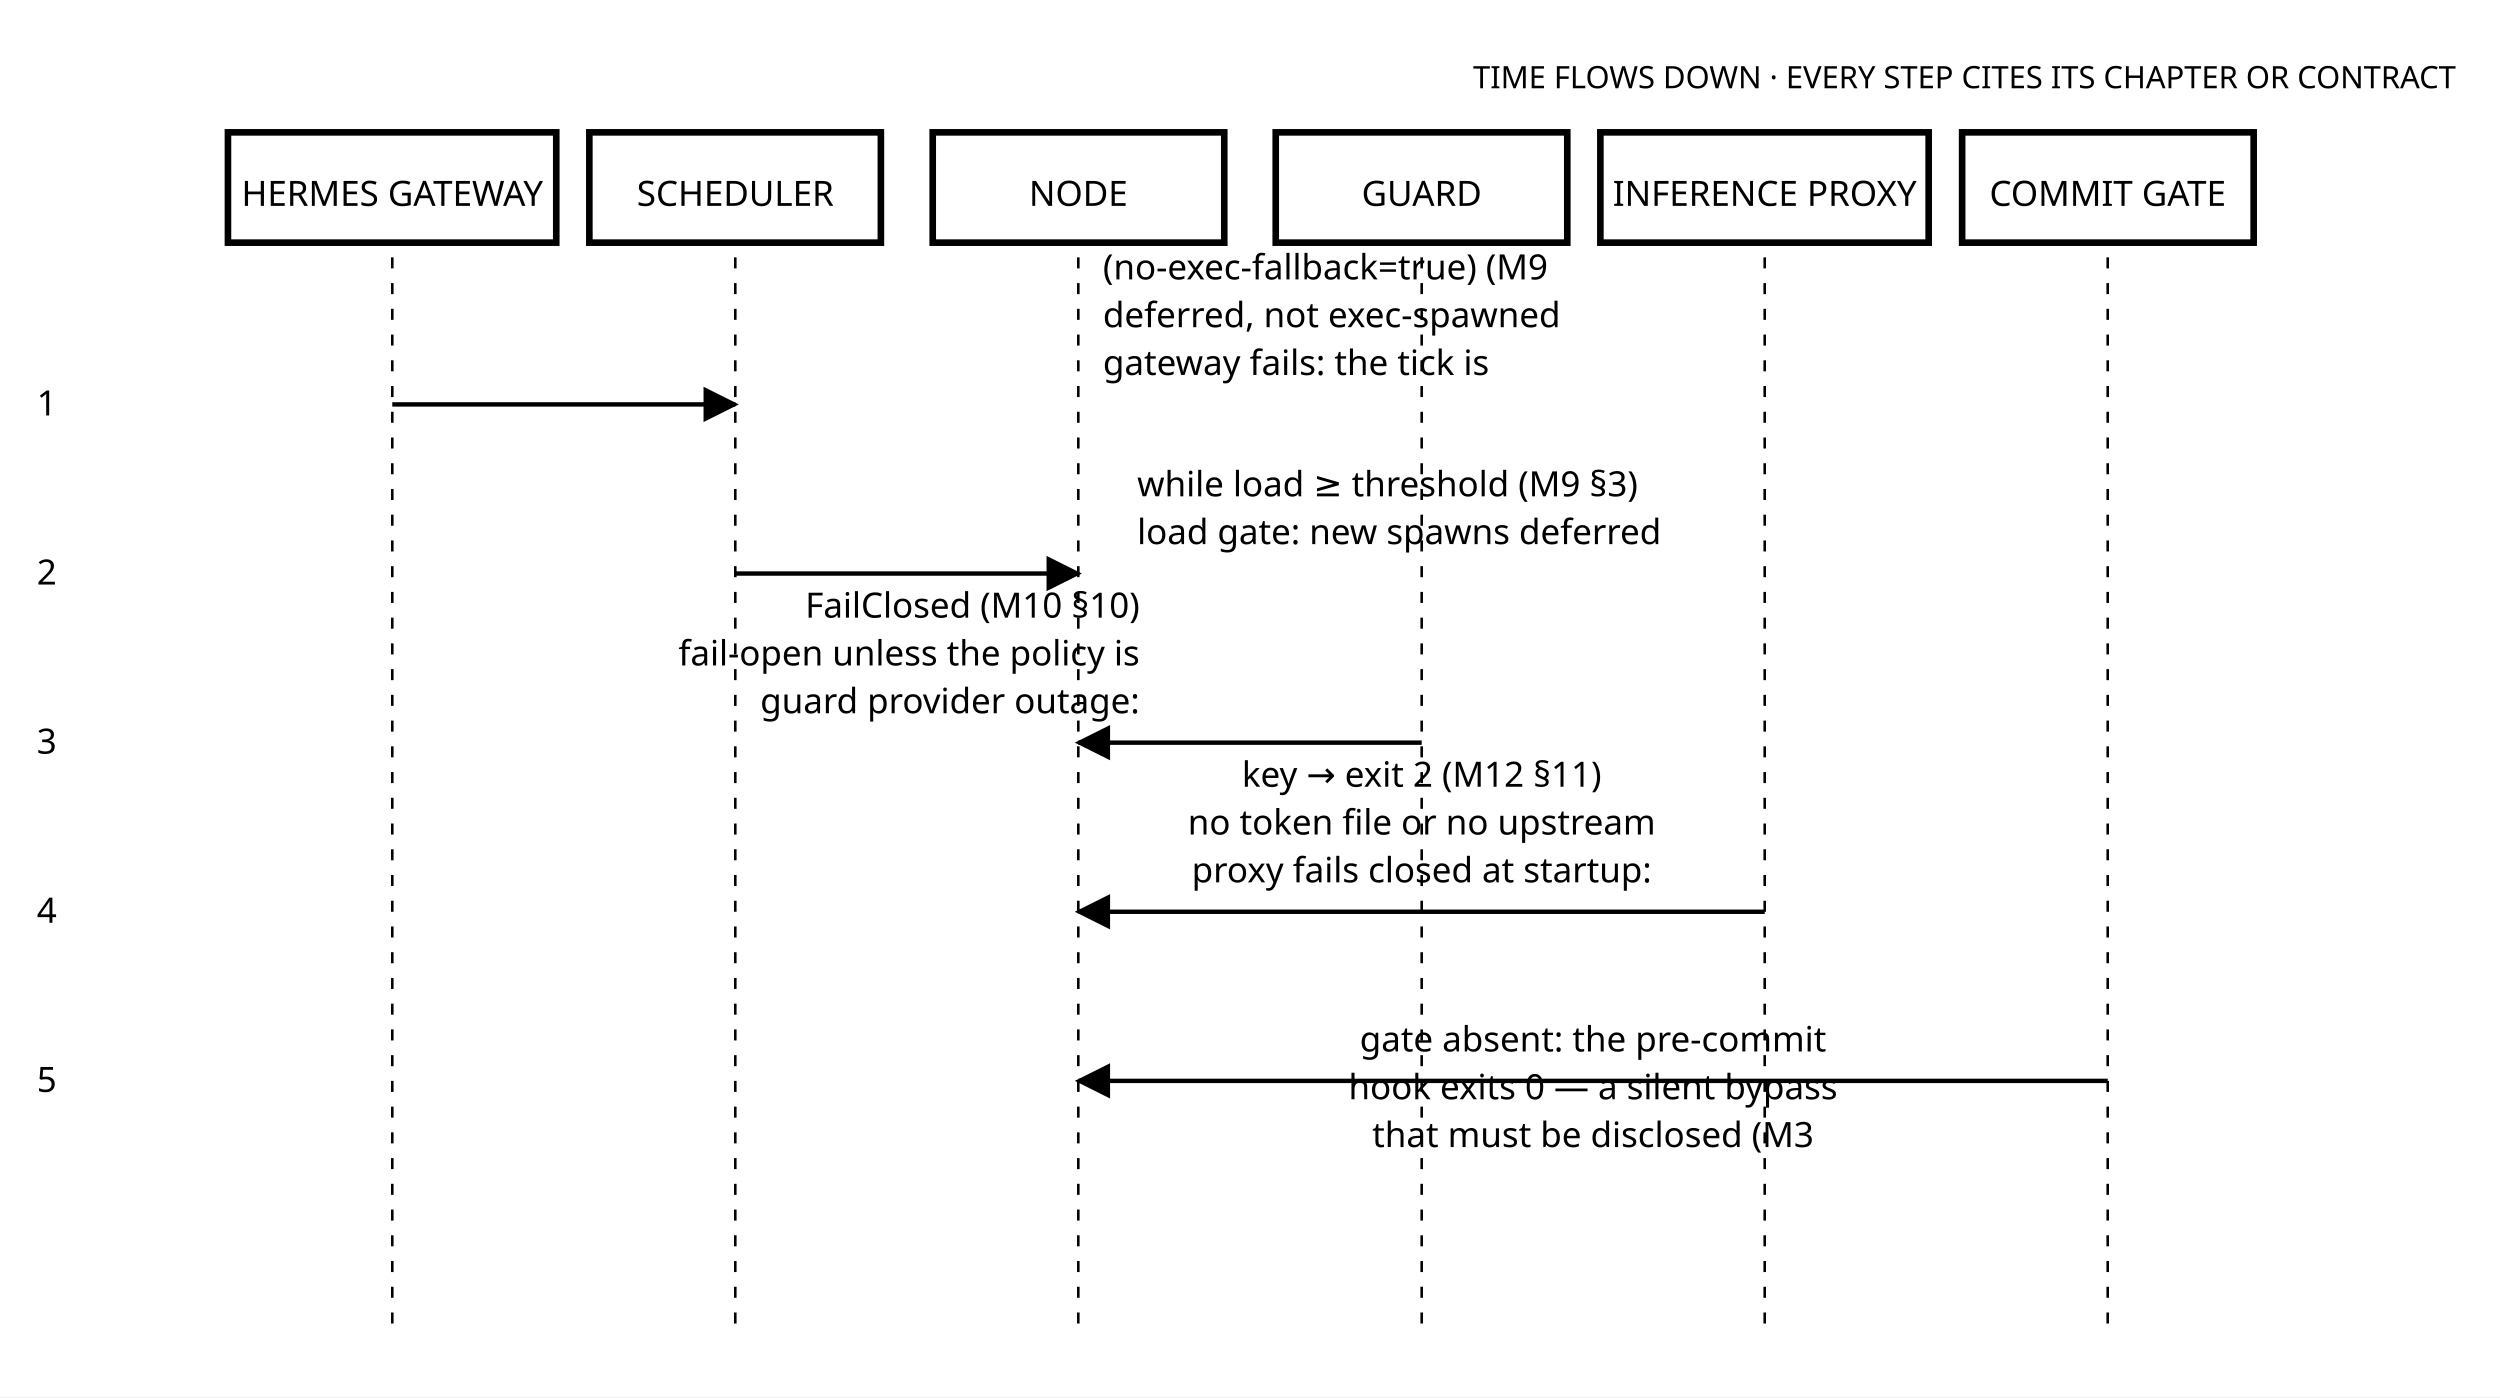
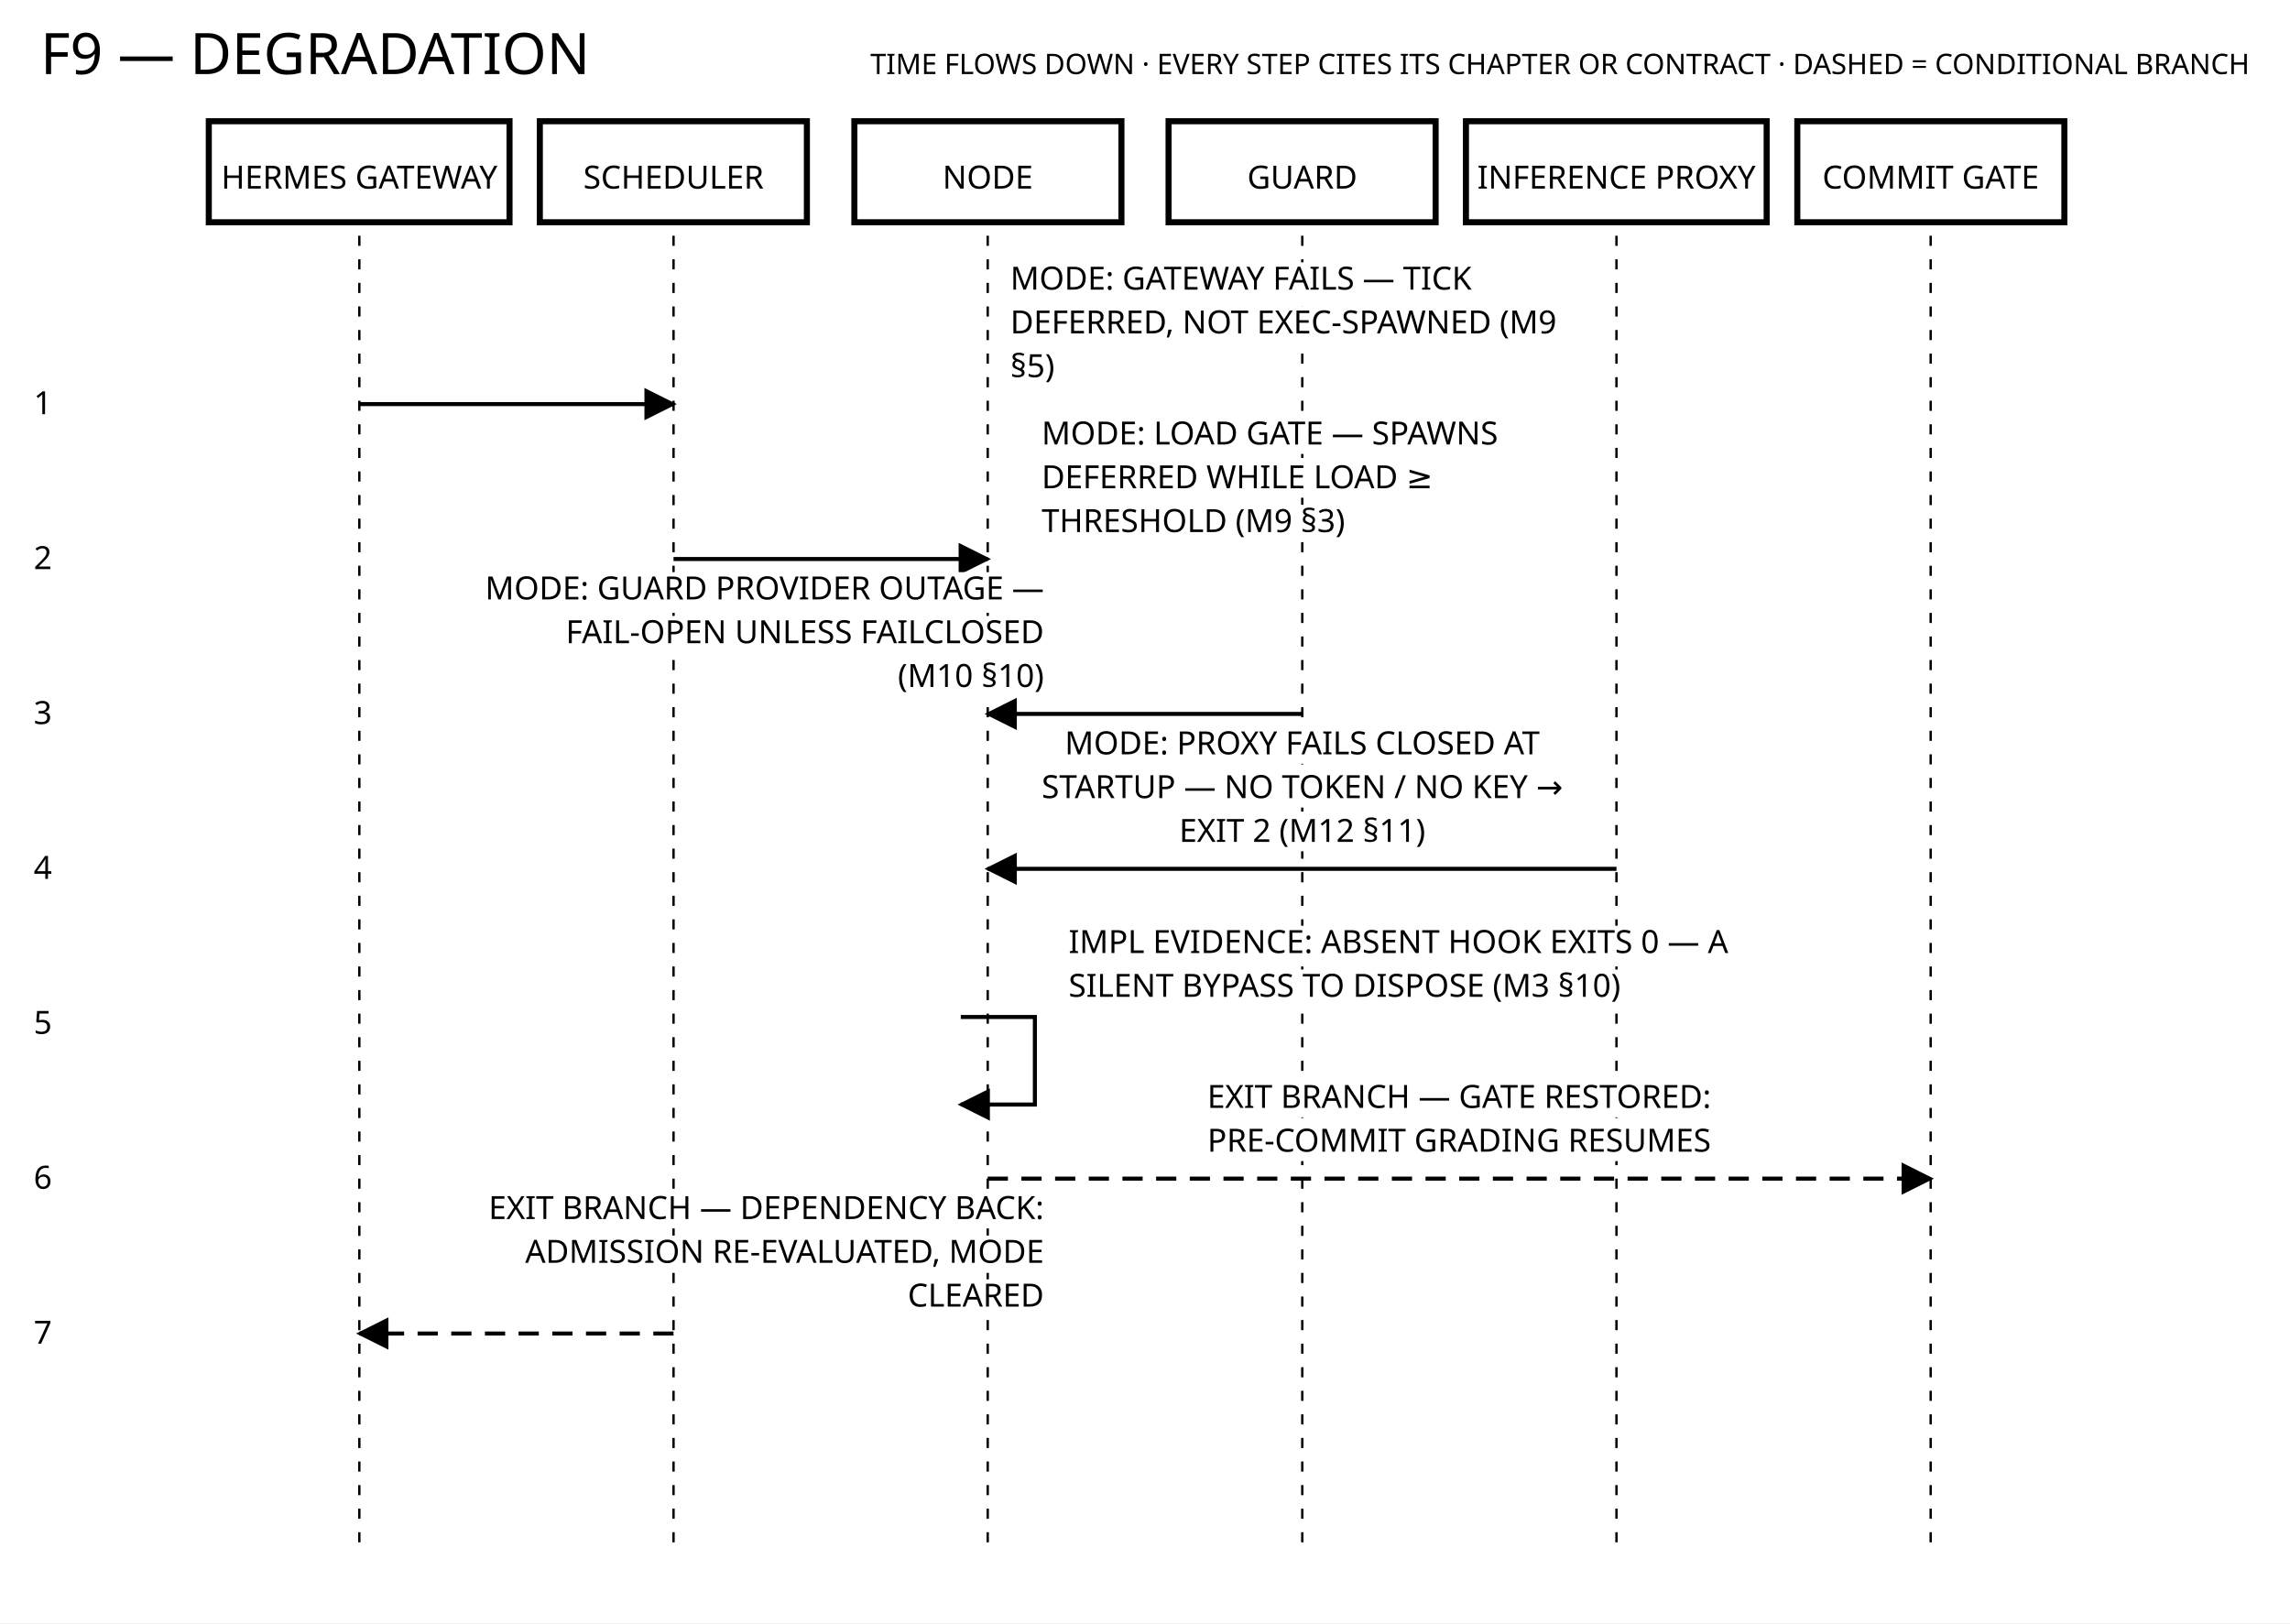
- <svg xmlns="http://www.w3.org/2000/svg" width="170.0mm" height="95.0mm" viewBox="0 0 680 380.0" preserveAspectRatio="xMidYMid meet">
-   <rect width="680" height="380.0" fill="#ffffff" />
+ <svg xmlns="http://www.w3.org/2000/svg" width="170.0mm" height="120.5mm" viewBox="0 0 680 482.0" preserveAspectRatio="xMidYMid meet">
+   <rect width="680" height="482.0" fill="#ffffff" />
  <defs>
    <marker id="ar" viewBox="0 0 10 10" refX="9" refY="5" markerWidth="8" markerHeight="8" orient="auto">
      <path d="M0,0 L10,5 L0,10 z" fill="#000000" />
    </marker>
  </defs>
  <g font-family="Routed Gothic Narrow, Routed Gothic, sans-serif">
-     <text x="668.0" y="24.0" font-size="8.40" fill="#000000" text-anchor="end">TIME FLOWS DOWN · EVERY STEP CITES ITS CHAPTER OR CONTRACT</text>
+     <text x="12.0" y="22.0" font-size="17.00" fill="#000000" text-anchor="start">F9 — DEGRADATION</text>
+     <text x="668.0" y="22.0" font-size="8.40" fill="#000000" text-anchor="end">TIME FLOWS DOWN · EVERY STEP CITES ITS CHAPTER OR CONTRACT · DASHED = CONDITIONAL BRANCH</text>
    <rect x="62.0" y="36.0" width="89.3" height="30.0" fill="#ffffff" stroke="#000000" stroke-width="1.8" />
    <text x="106.7" y="56.0" font-size="9.50" fill="#000000" text-anchor="middle">HERMES GATEWAY</text>
-     <polyline points="106.7,70.0 106.7,360.0" fill="none" stroke="#000000" stroke-width="0.7" stroke-dasharray="3 4" />
+     <polyline points="106.7,70.0 106.7,462.0" fill="none" stroke="#000000" stroke-width="0.7" stroke-dasharray="3 4" />
    <rect x="160.3" y="36.0" width="79.3" height="30.0" fill="#ffffff" stroke="#000000" stroke-width="1.8" />
    <text x="200.0" y="56.0" font-size="9.50" fill="#000000" text-anchor="middle">SCHEDULER</text>
-     <polyline points="200.0,70.0 200.0,360.0" fill="none" stroke="#000000" stroke-width="0.7" stroke-dasharray="3 4" />
+     <polyline points="200.0,70.0 200.0,462.0" fill="none" stroke="#000000" stroke-width="0.7" stroke-dasharray="3 4" />
    <rect x="253.7" y="36.0" width="79.3" height="30.0" fill="#ffffff" stroke="#000000" stroke-width="1.8" />
    <text x="293.3" y="56.0" font-size="9.50" fill="#000000" text-anchor="middle">NODE</text>
-     <polyline points="293.3,70.0 293.3,360.0" fill="none" stroke="#000000" stroke-width="0.7" stroke-dasharray="3 4" />
+     <polyline points="293.3,70.0 293.3,462.0" fill="none" stroke="#000000" stroke-width="0.7" stroke-dasharray="3 4" />
    <rect x="347.0" y="36.0" width="79.3" height="30.0" fill="#ffffff" stroke="#000000" stroke-width="1.8" />
    <text x="386.7" y="56.0" font-size="9.50" fill="#000000" text-anchor="middle">GUARD</text>
-     <polyline points="386.7,70.0 386.7,360.0" fill="none" stroke="#000000" stroke-width="0.7" stroke-dasharray="3 4" />
+     <polyline points="386.7,70.0 386.7,462.0" fill="none" stroke="#000000" stroke-width="0.7" stroke-dasharray="3 4" />
    <rect x="435.3" y="36.0" width="89.3" height="30.0" fill="#ffffff" stroke="#000000" stroke-width="1.8" />
    <text x="480.0" y="56.0" font-size="9.50" fill="#000000" text-anchor="middle">INFERENCE PROXY</text>
-     <polyline points="480.0,70.0 480.0,360.0" fill="none" stroke="#000000" stroke-width="0.7" stroke-dasharray="3 4" />
+     <polyline points="480.0,70.0 480.0,462.0" fill="none" stroke="#000000" stroke-width="0.7" stroke-dasharray="3 4" />
    <rect x="533.7" y="36.0" width="79.3" height="30.0" fill="#ffffff" stroke="#000000" stroke-width="1.8" />
    <text x="573.3" y="56.0" font-size="9.50" fill="#000000" text-anchor="middle">COMMIT GATE</text>
-     <polyline points="573.3,70.0 573.3,360.0" fill="none" stroke="#000000" stroke-width="0.7" stroke-dasharray="3 4" />
-     <text x="10.0" y="113.0" font-size="9.50" fill="#000000" text-anchor="start">1</text>
-     <polyline points="106.7,110.0 200.0,110.0" fill="none" stroke="#000000" stroke-width="1.2" marker-end="url(#ar)" />
-     <text x="300.0" y="102.0" font-size="9.50" fill="#000000" text-anchor="start">gateway fails: the tick is</text>
-     <text x="300.0" y="89.0" font-size="9.50" fill="#000000" text-anchor="start">deferred, not exec-spawned</text>
-     <text x="300.0" y="76.0" font-size="9.50" fill="#000000" text-anchor="start">(no-exec-fallback=true) (M9</text>
-     <text x="10.0" y="159.0" font-size="9.50" fill="#000000" text-anchor="start">2</text>
-     <polyline points="200.0,156.0 293.3,156.0" fill="none" stroke="#000000" stroke-width="1.2" marker-end="url(#ar)" />
-     <text x="309.3" y="148.0" font-size="9.50" fill="#000000" text-anchor="start">load gate: new spawns deferred</text>
-     <text x="309.3" y="135.0" font-size="9.50" fill="#000000" text-anchor="start">while load ≥ threshold (M9 §3)</text>
-     <text x="10.0" y="205.0" font-size="9.50" fill="#000000" text-anchor="start">3</text>
-     <polyline points="386.7,202.0 293.3,202.0" fill="none" stroke="#000000" stroke-width="1.2" marker-end="url(#ar)" />
-     <text x="310.0" y="194.0" font-size="9.50" fill="#000000" text-anchor="end">guard provider outage:</text>
-     <text x="310.0" y="181.0" font-size="9.50" fill="#000000" text-anchor="end">fail-open unless the policy is</text>
-     <text x="310.0" y="168.0" font-size="9.50" fill="#000000" text-anchor="end">FailClosed (M10 §10)</text>
-     <text x="10.0" y="251.0" font-size="9.50" fill="#000000" text-anchor="start">4</text>
-     <polyline points="480.0,248.0 293.3,248.0" fill="none" stroke="#000000" stroke-width="1.2" marker-end="url(#ar)" />
-     <text x="386.7" y="240.0" font-size="9.50" fill="#000000" text-anchor="middle">proxy fails closed at startup:</text>
-     <text x="386.7" y="227.0" font-size="9.50" fill="#000000" text-anchor="middle">no token file or no upstream</text>
-     <text x="386.7" y="214.0" font-size="9.50" fill="#000000" text-anchor="middle">key → exit 2 (M12 §11)</text>
-     <text x="10.0" y="297.0" font-size="9.50" fill="#000000" text-anchor="start">5</text>
-     <polyline points="573.3,294.0 293.3,294.0" fill="none" stroke="#000000" stroke-width="1.2" marker-end="url(#ar)" />
-     <text x="433.3" y="286.0" font-size="9.50" fill="#000000" text-anchor="middle">gate absent: the pre-commit</text>
-     <text x="433.3" y="299.0" font-size="9.50" fill="#000000" text-anchor="middle">hook exits 0 — a silent bypass</text>
-     <text x="433.3" y="312.0" font-size="9.50" fill="#000000" text-anchor="middle">that must be disclosed (M3</text>
+     <polyline points="573.3,70.0 573.3,462.0" fill="none" stroke="#000000" stroke-width="0.7" stroke-dasharray="3 4" />
+     <text x="10.0" y="123.0" font-size="9.50" fill="#000000" text-anchor="start">1</text>
+     <polyline points="106.7,120.0 200.0,120.0" fill="none" stroke="#000000" stroke-width="1.2" marker-end="url(#ar)" />
+     <rect x="297.0" y="77.9" width="149.0" height="10.9" fill="#ffffff" />
+     <text x="300.0" y="86.0" font-size="9.50" fill="#000000" text-anchor="start">MODE: GATEWAY FAILS — TICK</text>
+     <rect x="297.0" y="90.9" width="171.0" height="10.9" fill="#ffffff" />
+     <text x="300.0" y="99.0" font-size="9.50" fill="#000000" text-anchor="start">DEFERRED, NOT EXEC-SPAWNED (M9</text>
+     <rect x="297.0" y="103.9" width="22.5" height="10.9" fill="#ffffff" />
+     <text x="300.0" y="112.0" font-size="9.50" fill="#000000" text-anchor="start">§5)</text>
+     <text x="10.0" y="169.0" font-size="9.50" fill="#000000" text-anchor="start">2</text>
+     <polyline points="200.0,166.0 293.3,166.0" fill="none" stroke="#000000" stroke-width="1.2" marker-end="url(#ar)" />
+     <rect x="306.3" y="123.9" width="138.0" height="10.9" fill="#ffffff" />
+     <text x="309.3" y="132.0" font-size="9.50" fill="#000000" text-anchor="start">MODE: LOAD GATE — SPAWNS</text>
+     <rect x="306.3" y="136.9" width="121.5" height="10.9" fill="#ffffff" />
+     <text x="309.3" y="145.0" font-size="9.50" fill="#000000" text-anchor="start">DEFERRED WHILE LOAD ≥</text>
+     <rect x="306.3" y="149.9" width="99.5" height="10.9" fill="#ffffff" />
+     <text x="309.3" y="158.0" font-size="9.50" fill="#000000" text-anchor="start">THRESHOLD (M9 §3)</text>
+     <text x="10.0" y="215.0" font-size="9.50" fill="#000000" text-anchor="start">3</text>
+     <polyline points="386.7,212.0 293.3,212.0" fill="none" stroke="#000000" stroke-width="1.2" marker-end="url(#ar)" />
+     <rect x="144.5" y="169.9" width="165.5" height="10.9" fill="#ffffff" />
+     <text x="310.0" y="178.0" font-size="9.50" fill="#000000" text-anchor="end">MODE: GUARD PROVIDER OUTAGE —</text>
+     <rect x="155.5" y="182.9" width="154.5" height="10.9" fill="#ffffff" />
+     <text x="310.0" y="191.0" font-size="9.50" fill="#000000" text-anchor="end">FAIL-OPEN UNLESS FAILCLOSED</text>
+     <rect x="254.5" y="195.9" width="55.5" height="10.9" fill="#ffffff" />
+     <text x="310.0" y="204.0" font-size="9.50" fill="#000000" text-anchor="end">(M10 §10)</text>
+     <text x="10.0" y="261.0" font-size="9.50" fill="#000000" text-anchor="start">4</text>
+     <polyline points="480.0,258.0 293.3,258.0" fill="none" stroke="#000000" stroke-width="1.2" marker-end="url(#ar)" />
+     <rect x="309.4" y="215.9" width="154.5" height="10.9" fill="#ffffff" />
+     <text x="386.7" y="224.0" font-size="9.50" fill="#000000" text-anchor="middle">MODE: PROXY FAILS CLOSED AT</text>
+     <rect x="303.9" y="228.9" width="165.5" height="10.9" fill="#ffffff" />
+     <text x="386.7" y="237.0" font-size="9.50" fill="#000000" text-anchor="middle">STARTUP — NO TOKEN / NO KEY →</text>
+     <rect x="339.7" y="241.9" width="94.0" height="10.9" fill="#ffffff" />
+     <text x="386.7" y="250.0" font-size="9.50" fill="#000000" text-anchor="middle">EXIT 2 (M12 §11)</text>
+     <text x="10.0" y="307.0" font-size="9.50" fill="#000000" text-anchor="start">5</text>
+     <polyline points="285.3,302.0 307.3,302.0 307.3,328.0 285.3,328.0" fill="none" stroke="#000000" stroke-width="1.2" marker-end="url(#ar)" />
+     <rect x="314.3" y="274.9" width="215.0" height="10.9" fill="#ffffff" />
+     <text x="317.3" y="283.0" font-size="9.50" fill="#000000" text-anchor="start">IMPL EVIDENCE: ABSENT HOOK EXITS 0 — A</text>
+     <rect x="314.3" y="287.9" width="187.5" height="10.9" fill="#ffffff" />
+     <text x="317.3" y="296.0" font-size="9.50" fill="#000000" text-anchor="start">SILENT BYPASS TO DISPOSE (M3 §10)</text>
+     <text x="10.0" y="353.0" font-size="9.50" fill="#000000" text-anchor="start">6</text>
+     <polyline points="293.3,350.0 573.3,350.0" fill="none" stroke="#000000" stroke-width="1.2" stroke-dasharray="6 4" marker-end="url(#ar)" />
+     <rect x="353.3" y="320.9" width="160.0" height="10.9" fill="#ffffff" />
+     <text x="433.3" y="329.0" font-size="9.50" fill="#000000" text-anchor="middle">EXIT BRANCH — GATE RESTORED:</text>
+     <rect x="358.8" y="333.9" width="149.0" height="10.9" fill="#ffffff" />
+     <text x="433.3" y="342.0" font-size="9.50" fill="#000000" text-anchor="middle">PRE-COMMIT GRADING RESUMES</text>
+     <text x="10.0" y="399.0" font-size="9.50" fill="#000000" text-anchor="start">7</text>
+     <polyline points="200.0,396.0 106.7,396.0" fill="none" stroke="#000000" stroke-width="1.2" stroke-dasharray="6 4" marker-end="url(#ar)" />
+     <rect x="139.0" y="353.9" width="171.0" height="10.9" fill="#ffffff" />
+     <text x="310.0" y="362.0" font-size="9.50" fill="#000000" text-anchor="end">EXIT BRANCH — DEPENDENCY BACK:</text>
+     <rect x="150.0" y="366.9" width="160.0" height="10.9" fill="#ffffff" />
+     <text x="310.0" y="375.0" font-size="9.50" fill="#000000" text-anchor="end">ADMISSION RE-EVALUATED, MODE</text>
+     <rect x="265.5" y="379.9" width="44.5" height="10.9" fill="#ffffff" />
+     <text x="310.0" y="388.0" font-size="9.50" fill="#000000" text-anchor="end">CLEARED</text>
  </g>
</svg>
